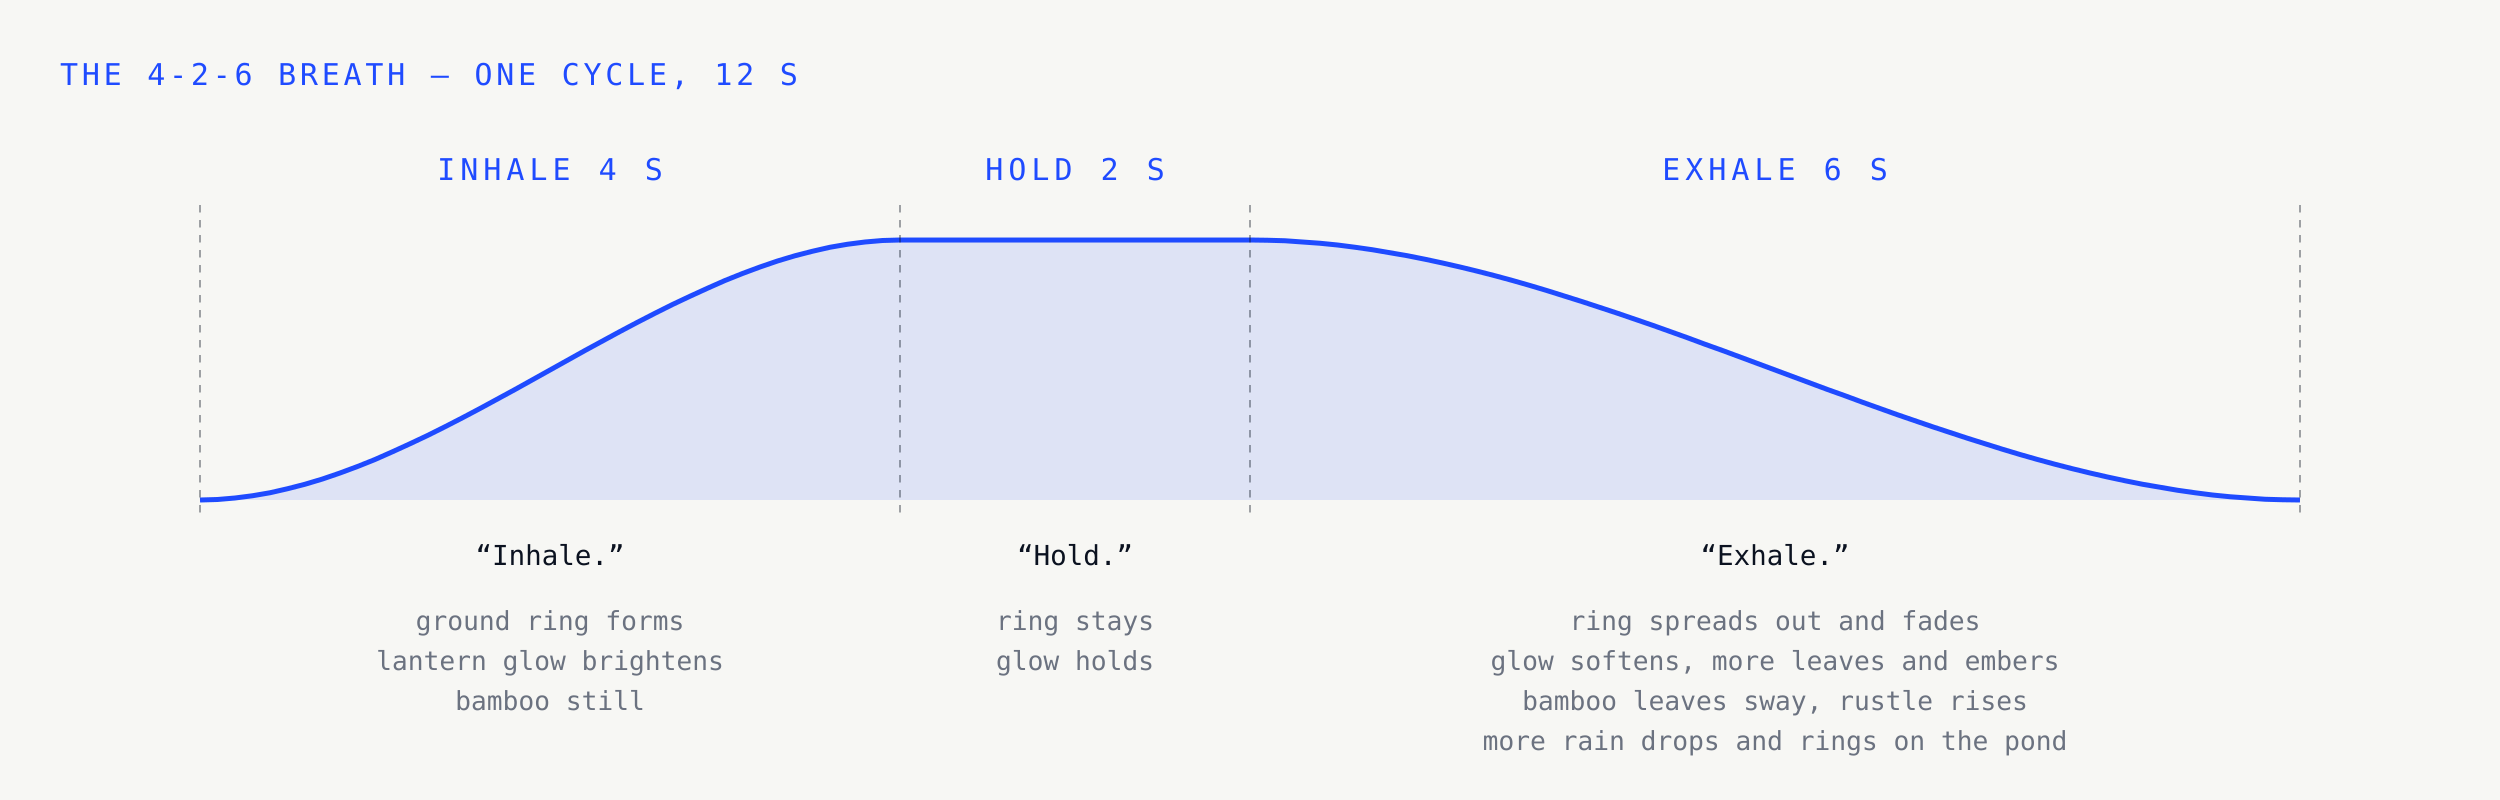
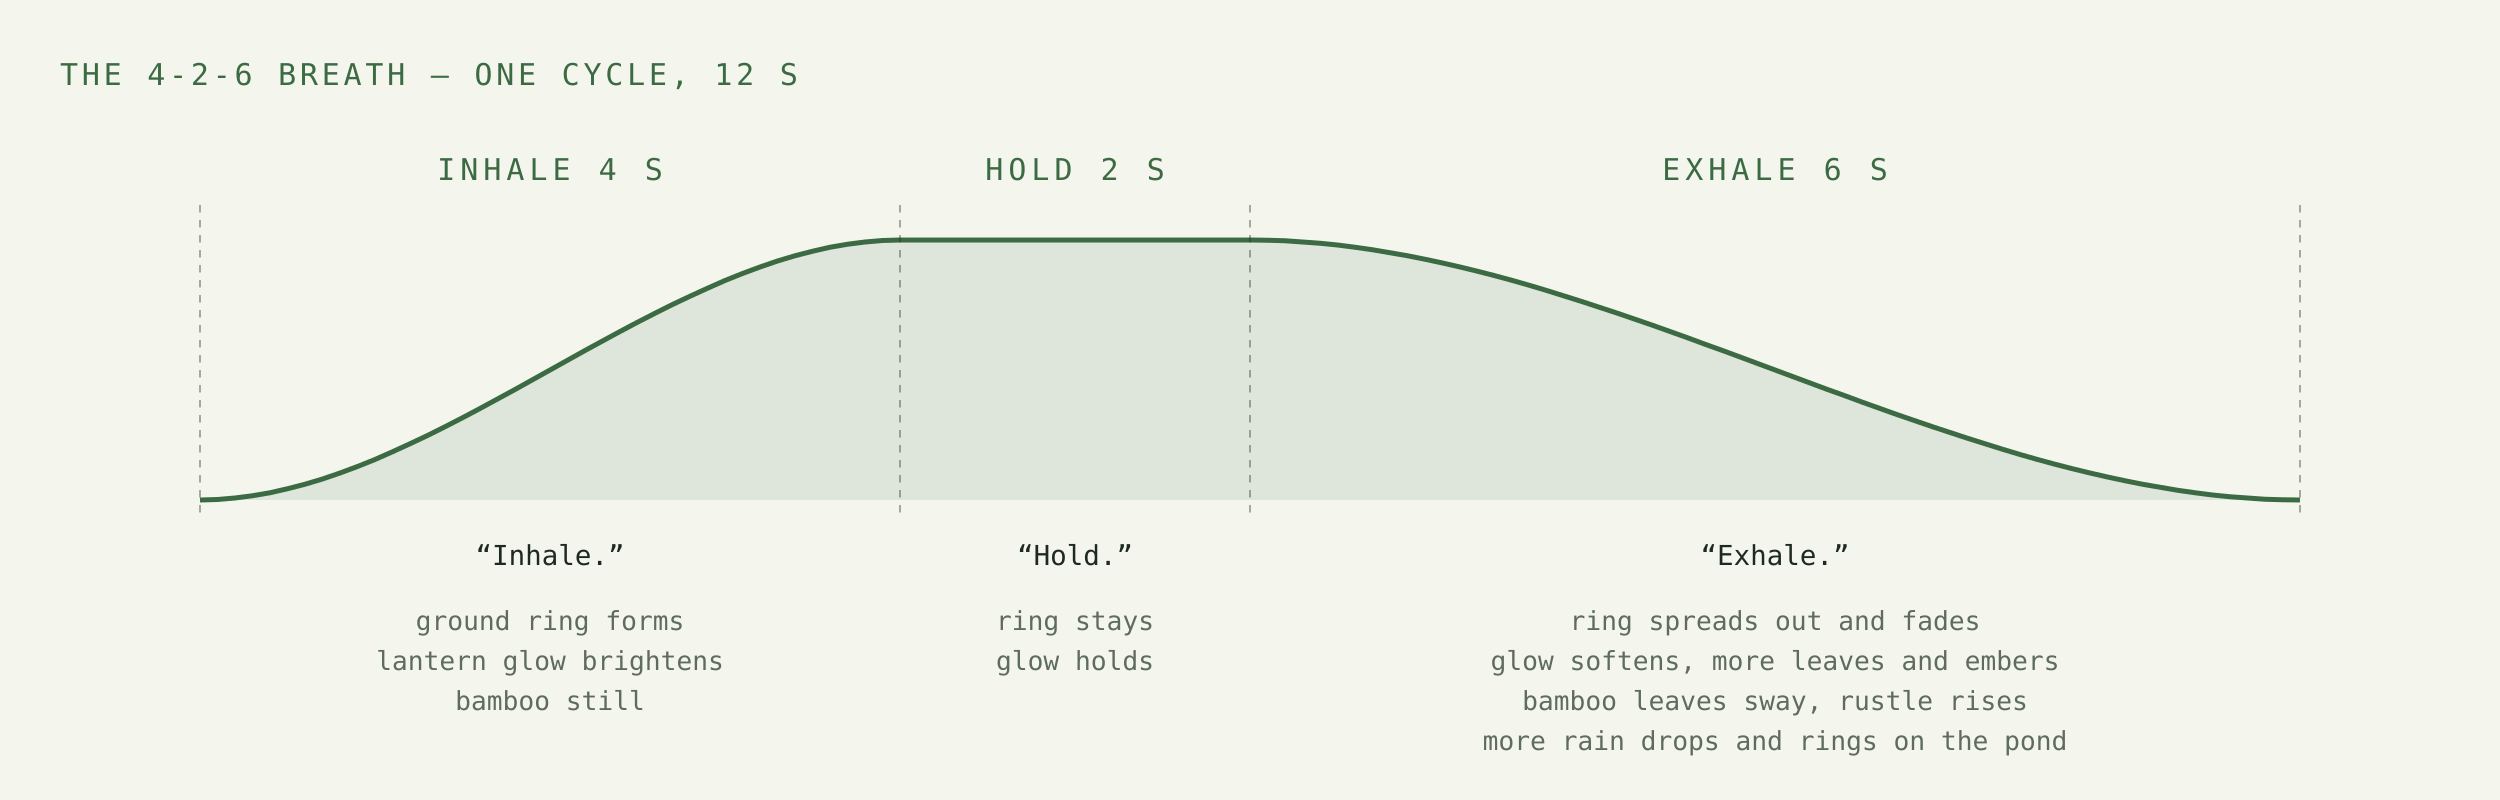
<svg xmlns="http://www.w3.org/2000/svg" viewBox="0 0 1000 320" width="1000" height="320">
-   <rect width="1000" height="320" fill="#F7F7F4" />
-   <text x="24" y="34" font-size="12" fill="#1F4BFF" text-anchor="start" font-family="'IBM Plex Mono', ui-monospace, Menlo, monospace" letter-spacing="1.5">THE 4-2-6 BREATH — ONE CYCLE, 12 S</text>
-   <polygon points="80.0,200 80.0,200.0 87.0,199.8 94.0,199.2 101.0,198.3 108.0,197.1 115.0,195.5 122.0,193.7 129.0,191.6 136.0,189.2 143.0,186.6 150.0,183.8 157.0,180.7 164.0,177.5 171.0,174.2 178.0,170.7 185.0,167.1 192.0,163.4 199.0,159.6 206.0,155.8 213.0,151.9 220.0,148.0 227.0,144.1 234.0,140.2 241.0,136.4 248.0,132.6 255.0,128.9 262.0,125.3 269.0,121.8 276.0,118.5 283.0,115.3 290.0,112.2 297.0,109.4 304.0,106.8 311.0,104.4 318.0,102.3 325.0,100.5 332.0,98.9 339.0,97.7 346.0,96.8 353.0,96.2 360.0,96.0 367.0,96.0 374.0,96.0 381.0,96.0 388.0,96.0 395.0,96.0 402.0,96.0 409.0,96.0 416.0,96.0 423.0,96.0 430.0,96.0 437.0,96.0 444.0,96.0 451.0,96.0 458.0,96.0 465.0,96.0 472.0,96.0 479.0,96.0 486.0,96.0 493.0,96.0 500.0,96.0 507.0,96.1 514.0,96.3 521.0,96.8 528.0,97.3 535.0,98.0 542.0,98.9 549.0,99.9 556.0,101.1 563.0,102.3 570.0,103.7 577.0,105.2 584.0,106.8 591.0,108.5 598.0,110.3 605.0,112.2 612.0,114.2 619.0,116.3 626.0,118.5 633.0,120.7 640.0,123.0 647.0,125.3 654.0,127.7 661.0,130.1 668.0,132.6 675.0,135.1 682.0,137.7 689.0,140.2 696.0,142.8 703.0,145.4 710.0,148.0 717.0,150.6 724.0,153.2 731.0,155.8 738.0,158.3 745.0,160.9 752.0,163.4 759.0,165.9 766.0,168.3 773.0,170.7 780.0,173.0 787.0,175.3 794.0,177.5 801.0,179.7 808.0,181.8 815.0,183.8 822.0,185.7 829.0,187.5 836.0,189.2 843.0,190.8 850.0,192.3 857.0,193.7 864.0,194.9 871.0,196.1 878.0,197.1 885.0,198.0 892.0,198.7 899.0,199.2 906.0,199.7 913.0,199.9 920.0,200.0 920.0,200" fill="#1F4BFF" opacity="0.12" />
-   <polyline points="80.0,200.0 87.0,199.8 94.0,199.2 101.0,198.3 108.0,197.1 115.0,195.5 122.0,193.7 129.0,191.6 136.0,189.2 143.0,186.6 150.0,183.8 157.0,180.7 164.0,177.5 171.0,174.2 178.0,170.7 185.0,167.1 192.0,163.4 199.0,159.6 206.0,155.8 213.0,151.9 220.0,148.0 227.0,144.1 234.0,140.2 241.0,136.4 248.0,132.6 255.0,128.9 262.0,125.3 269.0,121.8 276.0,118.5 283.0,115.3 290.0,112.2 297.0,109.4 304.0,106.8 311.0,104.4 318.0,102.3 325.0,100.5 332.0,98.9 339.0,97.7 346.0,96.8 353.0,96.2 360.0,96.0 367.0,96.0 374.0,96.0 381.0,96.0 388.0,96.0 395.0,96.0 402.0,96.0 409.0,96.0 416.0,96.0 423.0,96.0 430.0,96.0 437.0,96.0 444.0,96.0 451.0,96.0 458.0,96.0 465.0,96.0 472.0,96.0 479.0,96.0 486.0,96.0 493.0,96.0 500.0,96.0 507.0,96.1 514.0,96.3 521.0,96.8 528.0,97.3 535.0,98.0 542.0,98.9 549.0,99.9 556.0,101.1 563.0,102.3 570.0,103.7 577.0,105.2 584.0,106.8 591.0,108.5 598.0,110.3 605.0,112.2 612.0,114.2 619.0,116.3 626.0,118.5 633.0,120.7 640.0,123.0 647.0,125.3 654.0,127.7 661.0,130.1 668.0,132.6 675.0,135.1 682.0,137.7 689.0,140.2 696.0,142.8 703.0,145.4 710.0,148.0 717.0,150.6 724.0,153.2 731.0,155.8 738.0,158.3 745.0,160.9 752.0,163.4 759.0,165.9 766.0,168.3 773.0,170.7 780.0,173.0 787.0,175.3 794.0,177.5 801.0,179.7 808.0,181.8 815.0,183.8 822.0,185.7 829.0,187.5 836.0,189.2 843.0,190.8 850.0,192.3 857.0,193.7 864.0,194.9 871.0,196.1 878.0,197.1 885.0,198.0 892.0,198.7 899.0,199.2 906.0,199.7 913.0,199.9 920.0,200.0" fill="none" stroke="#1F4BFF" stroke-width="2" />
-   <line x1="80.0" y1="82" x2="80.0" y2="208" stroke="#0B1220" stroke-width="0.6" stroke-dasharray="3 3" opacity="0.5" />
-   <line x1="360.0" y1="82" x2="360.0" y2="208" stroke="#0B1220" stroke-width="0.6" stroke-dasharray="3 3" opacity="0.5" />
-   <line x1="500.0" y1="82" x2="500.0" y2="208" stroke="#0B1220" stroke-width="0.6" stroke-dasharray="3 3" opacity="0.5" />
-   <line x1="920.0" y1="82" x2="920.0" y2="208" stroke="#0B1220" stroke-width="0.6" stroke-dasharray="3 3" opacity="0.5" />
-   <text x="220.0" y="72" font-size="12" fill="#1F4BFF" text-anchor="middle" font-family="'IBM Plex Mono', ui-monospace, Menlo, monospace" letter-spacing="2">INHALE 4 S</text>
-   <text x="220.0" y="226" font-size="11" fill="#0B1220" text-anchor="middle" font-family="'IBM Plex Mono', ui-monospace, Menlo, monospace">“Inhale.”</text>
-   <text x="430.0" y="72" font-size="12" fill="#1F4BFF" text-anchor="middle" font-family="'IBM Plex Mono', ui-monospace, Menlo, monospace" letter-spacing="2">HOLD 2 S</text>
-   <text x="430.0" y="226" font-size="11" fill="#0B1220" text-anchor="middle" font-family="'IBM Plex Mono', ui-monospace, Menlo, monospace">“Hold.”</text>
-   <text x="710.0" y="72" font-size="12" fill="#1F4BFF" text-anchor="middle" font-family="'IBM Plex Mono', ui-monospace, Menlo, monospace" letter-spacing="2">EXHALE 6 S</text>
-   <text x="710.0" y="226" font-size="11" fill="#0B1220" text-anchor="middle" font-family="'IBM Plex Mono', ui-monospace, Menlo, monospace">“Exhale.”</text>
-   <text x="220.0" y="252" font-size="10.5" fill="#6B7280" text-anchor="middle" font-family="'IBM Plex Mono', ui-monospace, Menlo, monospace">ground ring forms</text>
-   <text x="430.0" y="252" font-size="10.5" fill="#6B7280" text-anchor="middle" font-family="'IBM Plex Mono', ui-monospace, Menlo, monospace">ring stays</text>
-   <text x="710.0" y="252" font-size="10.5" fill="#6B7280" text-anchor="middle" font-family="'IBM Plex Mono', ui-monospace, Menlo, monospace">ring spreads out and fades</text>
-   <text x="220.0" y="268" font-size="10.5" fill="#6B7280" text-anchor="middle" font-family="'IBM Plex Mono', ui-monospace, Menlo, monospace">lantern glow brightens</text>
-   <text x="430.0" y="268" font-size="10.5" fill="#6B7280" text-anchor="middle" font-family="'IBM Plex Mono', ui-monospace, Menlo, monospace">glow holds</text>
-   <text x="710.0" y="268" font-size="10.5" fill="#6B7280" text-anchor="middle" font-family="'IBM Plex Mono', ui-monospace, Menlo, monospace">glow softens, more leaves and embers</text>
-   <text x="220.0" y="284" font-size="10.5" fill="#6B7280" text-anchor="middle" font-family="'IBM Plex Mono', ui-monospace, Menlo, monospace">bamboo still</text>
-   <text x="710.0" y="284" font-size="10.5" fill="#6B7280" text-anchor="middle" font-family="'IBM Plex Mono', ui-monospace, Menlo, monospace">bamboo leaves sway, rustle rises</text>
-   <text x="710.0" y="300" font-size="10.5" fill="#6B7280" text-anchor="middle" font-family="'IBM Plex Mono', ui-monospace, Menlo, monospace">more rain drops and rings on the pond</text>
+   <rect width="1000" height="320" fill="#F4F6EE" />
+   <text x="24" y="34" font-size="12" fill="#3B6A43" text-anchor="start" font-family="'IBM Plex Mono', ui-monospace, Menlo, monospace" letter-spacing="1.5">THE 4-2-6 BREATH — ONE CYCLE, 12 S</text>
+   <polygon points="80.0,200 80.0,200.0 87.0,199.8 94.0,199.2 101.0,198.3 108.0,197.1 115.0,195.5 122.0,193.7 129.0,191.6 136.0,189.2 143.0,186.6 150.0,183.8 157.0,180.7 164.0,177.5 171.0,174.2 178.0,170.7 185.0,167.1 192.0,163.4 199.0,159.6 206.0,155.8 213.0,151.9 220.0,148.0 227.0,144.1 234.0,140.2 241.0,136.4 248.0,132.6 255.0,128.9 262.0,125.3 269.0,121.8 276.0,118.5 283.0,115.3 290.0,112.2 297.0,109.4 304.0,106.8 311.0,104.4 318.0,102.3 325.0,100.5 332.0,98.9 339.0,97.7 346.0,96.8 353.0,96.2 360.0,96.0 367.0,96.0 374.0,96.0 381.0,96.0 388.0,96.0 395.0,96.0 402.0,96.0 409.0,96.0 416.0,96.0 423.0,96.0 430.0,96.0 437.0,96.0 444.0,96.0 451.0,96.0 458.0,96.0 465.0,96.0 472.0,96.0 479.0,96.0 486.0,96.0 493.0,96.0 500.0,96.0 507.0,96.1 514.0,96.3 521.0,96.8 528.0,97.3 535.0,98.0 542.0,98.9 549.0,99.9 556.0,101.1 563.0,102.3 570.0,103.7 577.0,105.2 584.0,106.8 591.0,108.5 598.0,110.3 605.0,112.2 612.0,114.2 619.0,116.3 626.0,118.5 633.0,120.7 640.0,123.0 647.0,125.3 654.0,127.7 661.0,130.1 668.0,132.6 675.0,135.1 682.0,137.7 689.0,140.2 696.0,142.8 703.0,145.4 710.0,148.0 717.0,150.6 724.0,153.2 731.0,155.8 738.0,158.3 745.0,160.9 752.0,163.4 759.0,165.9 766.0,168.3 773.0,170.7 780.0,173.0 787.0,175.3 794.0,177.5 801.0,179.7 808.0,181.8 815.0,183.8 822.0,185.7 829.0,187.5 836.0,189.2 843.0,190.8 850.0,192.3 857.0,193.7 864.0,194.9 871.0,196.1 878.0,197.1 885.0,198.0 892.0,198.7 899.0,199.2 906.0,199.7 913.0,199.9 920.0,200.0 920.0,200" fill="#3B6A43" opacity="0.12" />
+   <polyline points="80.0,200.0 87.0,199.8 94.0,199.2 101.0,198.3 108.0,197.1 115.0,195.5 122.0,193.7 129.0,191.6 136.0,189.2 143.0,186.6 150.0,183.8 157.0,180.7 164.0,177.5 171.0,174.2 178.0,170.7 185.0,167.1 192.0,163.4 199.0,159.6 206.0,155.8 213.0,151.9 220.0,148.0 227.0,144.1 234.0,140.2 241.0,136.4 248.0,132.6 255.0,128.9 262.0,125.3 269.0,121.8 276.0,118.5 283.0,115.3 290.0,112.2 297.0,109.4 304.0,106.8 311.0,104.4 318.0,102.3 325.0,100.5 332.0,98.9 339.0,97.7 346.0,96.8 353.0,96.2 360.0,96.0 367.0,96.0 374.0,96.0 381.0,96.0 388.0,96.0 395.0,96.0 402.0,96.0 409.0,96.0 416.0,96.0 423.0,96.0 430.0,96.0 437.0,96.0 444.0,96.0 451.0,96.0 458.0,96.0 465.0,96.0 472.0,96.0 479.0,96.0 486.0,96.0 493.0,96.0 500.0,96.0 507.0,96.1 514.0,96.3 521.0,96.8 528.0,97.3 535.0,98.0 542.0,98.9 549.0,99.9 556.0,101.1 563.0,102.3 570.0,103.7 577.0,105.2 584.0,106.8 591.0,108.5 598.0,110.3 605.0,112.2 612.0,114.2 619.0,116.3 626.0,118.5 633.0,120.7 640.0,123.0 647.0,125.3 654.0,127.7 661.0,130.1 668.0,132.6 675.0,135.1 682.0,137.7 689.0,140.2 696.0,142.8 703.0,145.4 710.0,148.0 717.0,150.6 724.0,153.2 731.0,155.8 738.0,158.3 745.0,160.9 752.0,163.4 759.0,165.9 766.0,168.3 773.0,170.7 780.0,173.0 787.0,175.3 794.0,177.5 801.0,179.7 808.0,181.8 815.0,183.8 822.0,185.7 829.0,187.5 836.0,189.2 843.0,190.8 850.0,192.3 857.0,193.7 864.0,194.9 871.0,196.1 878.0,197.1 885.0,198.0 892.0,198.7 899.0,199.2 906.0,199.7 913.0,199.9 920.0,200.0" fill="none" stroke="#3B6A43" stroke-width="2" />
+   <line x1="80.0" y1="82" x2="80.0" y2="208" stroke="#1E2A20" stroke-width="0.6" stroke-dasharray="3 3" opacity="0.5" />
+   <line x1="360.0" y1="82" x2="360.0" y2="208" stroke="#1E2A20" stroke-width="0.6" stroke-dasharray="3 3" opacity="0.5" />
+   <line x1="500.0" y1="82" x2="500.0" y2="208" stroke="#1E2A20" stroke-width="0.6" stroke-dasharray="3 3" opacity="0.5" />
+   <line x1="920.0" y1="82" x2="920.0" y2="208" stroke="#1E2A20" stroke-width="0.6" stroke-dasharray="3 3" opacity="0.5" />
+   <text x="220.0" y="72" font-size="12" fill="#3B6A43" text-anchor="middle" font-family="'IBM Plex Mono', ui-monospace, Menlo, monospace" letter-spacing="2">INHALE 4 S</text>
+   <text x="220.0" y="226" font-size="11" fill="#1E2A20" text-anchor="middle" font-family="'IBM Plex Mono', ui-monospace, Menlo, monospace">“Inhale.”</text>
+   <text x="430.0" y="72" font-size="12" fill="#3B6A43" text-anchor="middle" font-family="'IBM Plex Mono', ui-monospace, Menlo, monospace" letter-spacing="2">HOLD 2 S</text>
+   <text x="430.0" y="226" font-size="11" fill="#1E2A20" text-anchor="middle" font-family="'IBM Plex Mono', ui-monospace, Menlo, monospace">“Hold.”</text>
+   <text x="710.0" y="72" font-size="12" fill="#3B6A43" text-anchor="middle" font-family="'IBM Plex Mono', ui-monospace, Menlo, monospace" letter-spacing="2">EXHALE 6 S</text>
+   <text x="710.0" y="226" font-size="11" fill="#1E2A20" text-anchor="middle" font-family="'IBM Plex Mono', ui-monospace, Menlo, monospace">“Exhale.”</text>
+   <text x="220.0" y="252" font-size="10.5" fill="#5F6C5C" text-anchor="middle" font-family="'IBM Plex Mono', ui-monospace, Menlo, monospace">ground ring forms</text>
+   <text x="430.0" y="252" font-size="10.5" fill="#5F6C5C" text-anchor="middle" font-family="'IBM Plex Mono', ui-monospace, Menlo, monospace">ring stays</text>
+   <text x="710.0" y="252" font-size="10.5" fill="#5F6C5C" text-anchor="middle" font-family="'IBM Plex Mono', ui-monospace, Menlo, monospace">ring spreads out and fades</text>
+   <text x="220.0" y="268" font-size="10.5" fill="#5F6C5C" text-anchor="middle" font-family="'IBM Plex Mono', ui-monospace, Menlo, monospace">lantern glow brightens</text>
+   <text x="430.0" y="268" font-size="10.5" fill="#5F6C5C" text-anchor="middle" font-family="'IBM Plex Mono', ui-monospace, Menlo, monospace">glow holds</text>
+   <text x="710.0" y="268" font-size="10.5" fill="#5F6C5C" text-anchor="middle" font-family="'IBM Plex Mono', ui-monospace, Menlo, monospace">glow softens, more leaves and embers</text>
+   <text x="220.0" y="284" font-size="10.5" fill="#5F6C5C" text-anchor="middle" font-family="'IBM Plex Mono', ui-monospace, Menlo, monospace">bamboo still</text>
+   <text x="710.0" y="284" font-size="10.5" fill="#5F6C5C" text-anchor="middle" font-family="'IBM Plex Mono', ui-monospace, Menlo, monospace">bamboo leaves sway, rustle rises</text>
+   <text x="710.0" y="300" font-size="10.5" fill="#5F6C5C" text-anchor="middle" font-family="'IBM Plex Mono', ui-monospace, Menlo, monospace">more rain drops and rings on the pond</text>
</svg>
